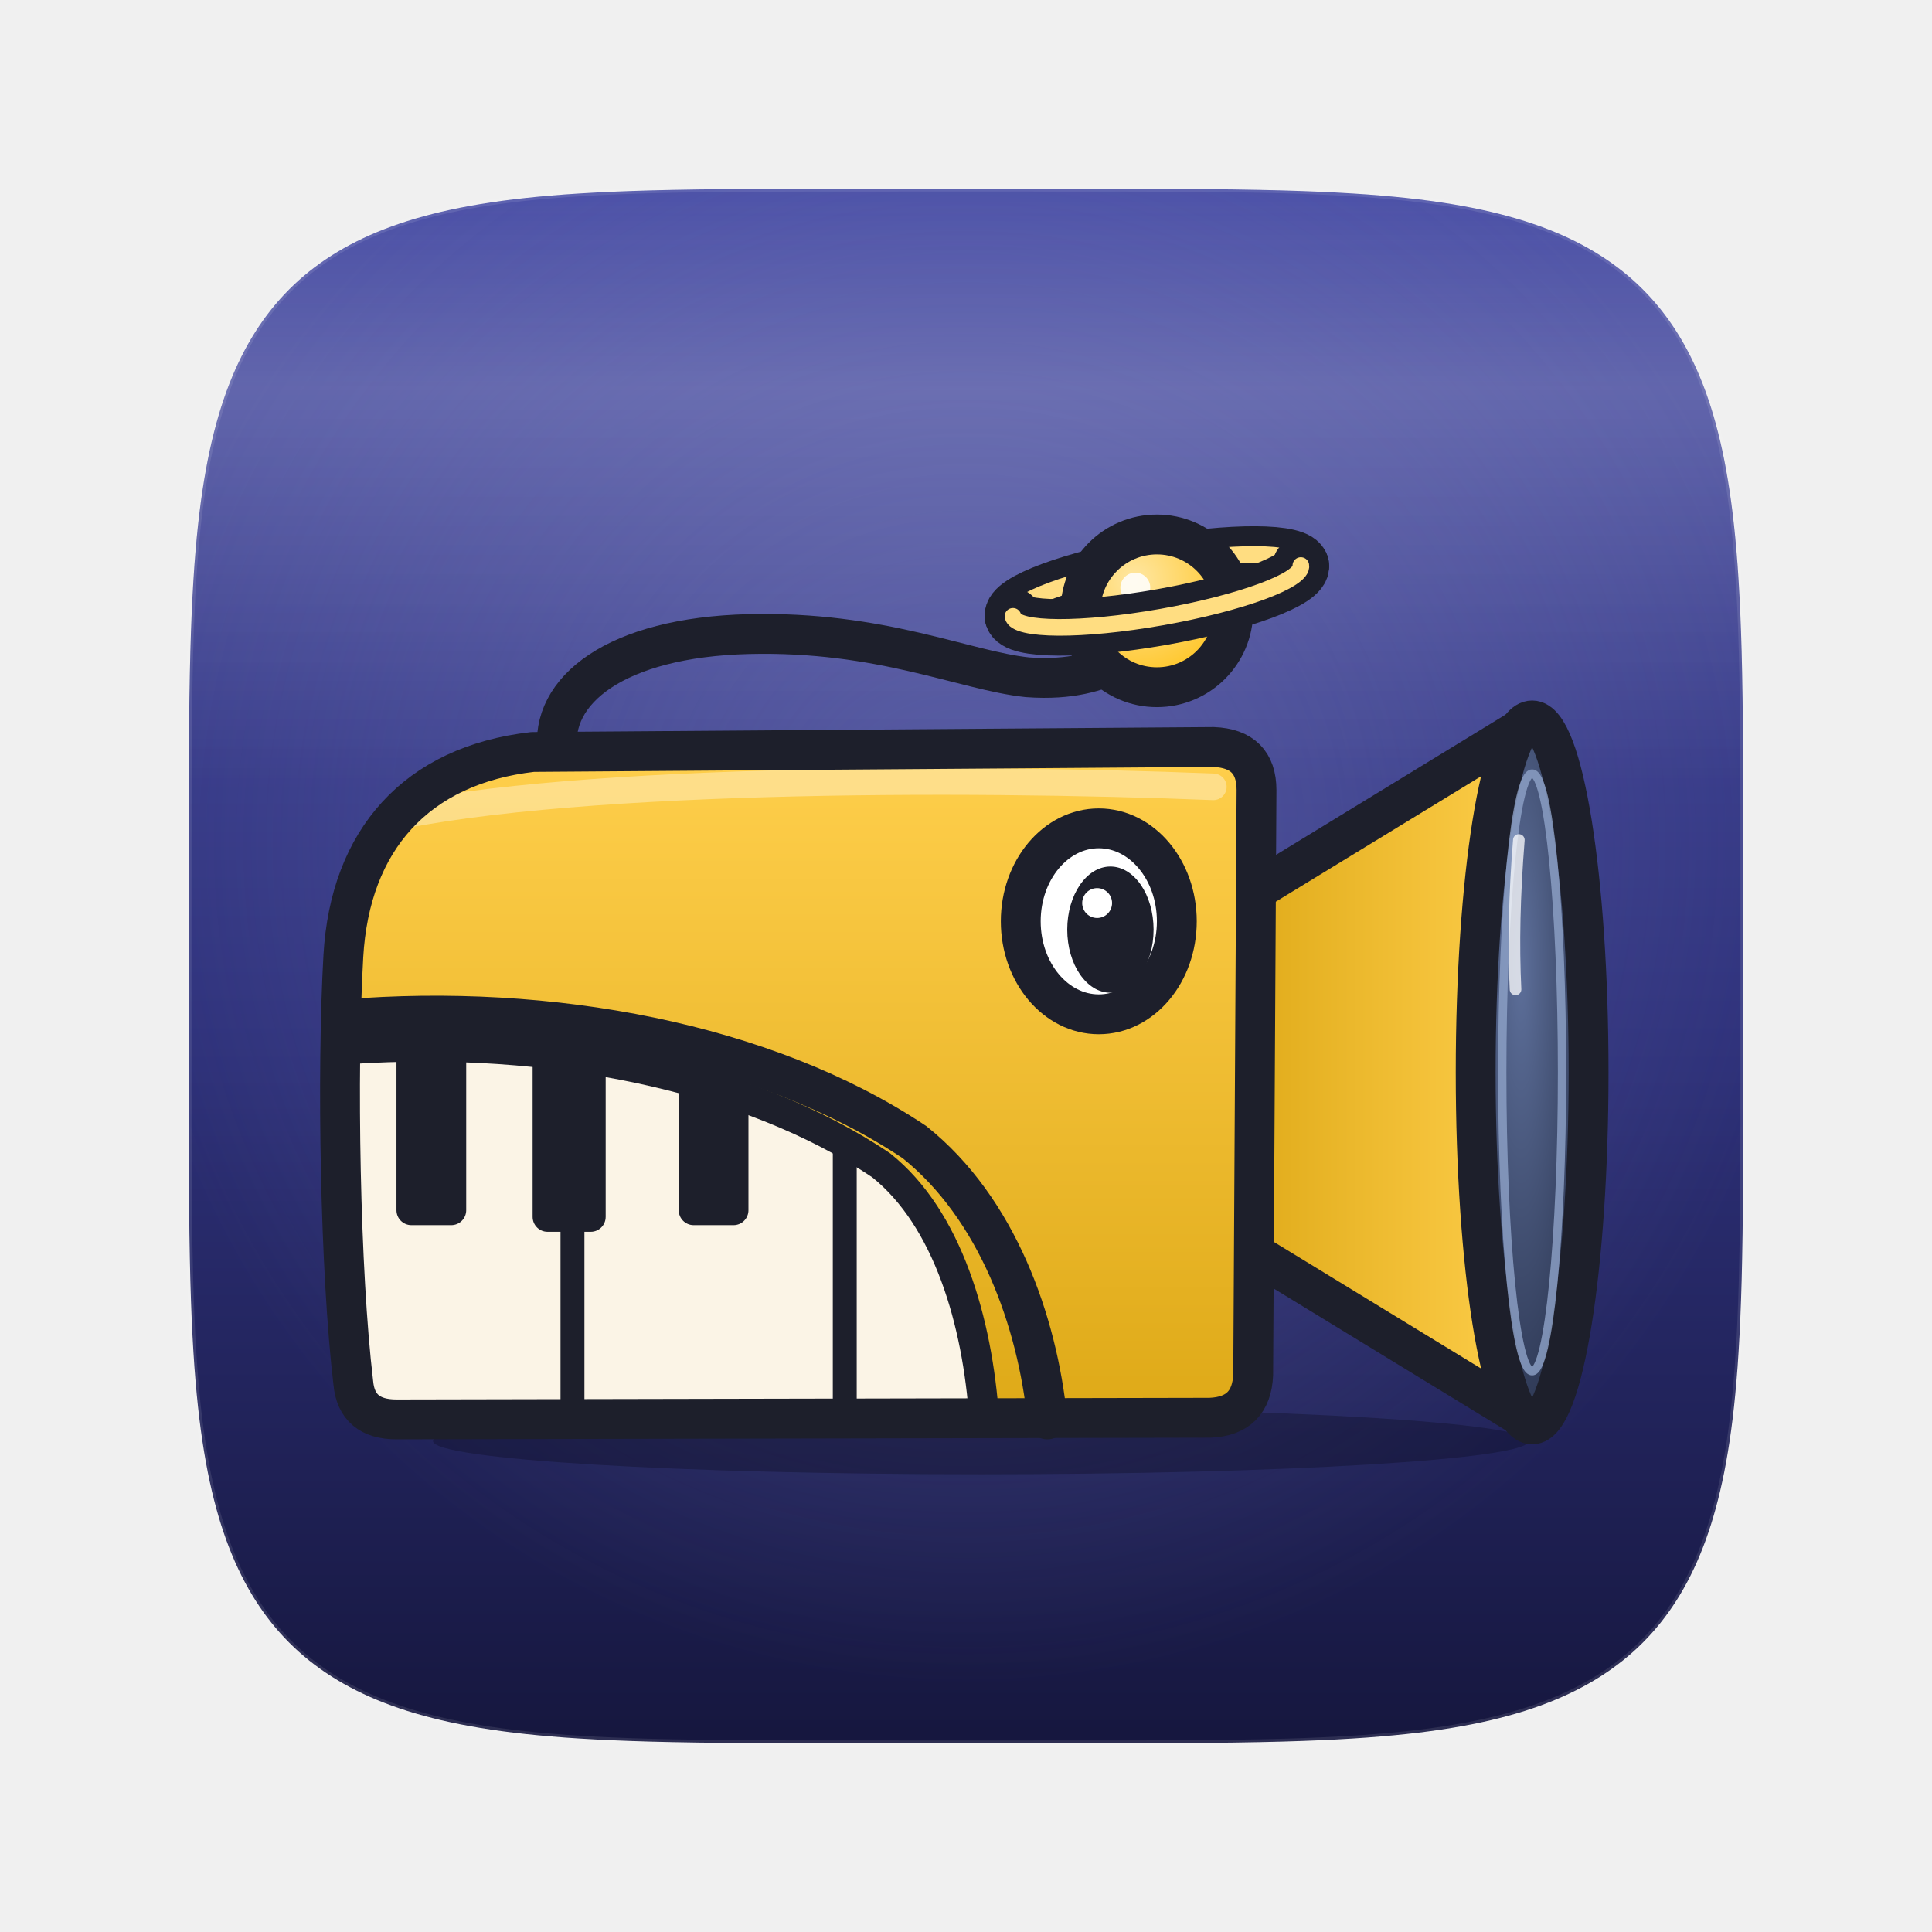
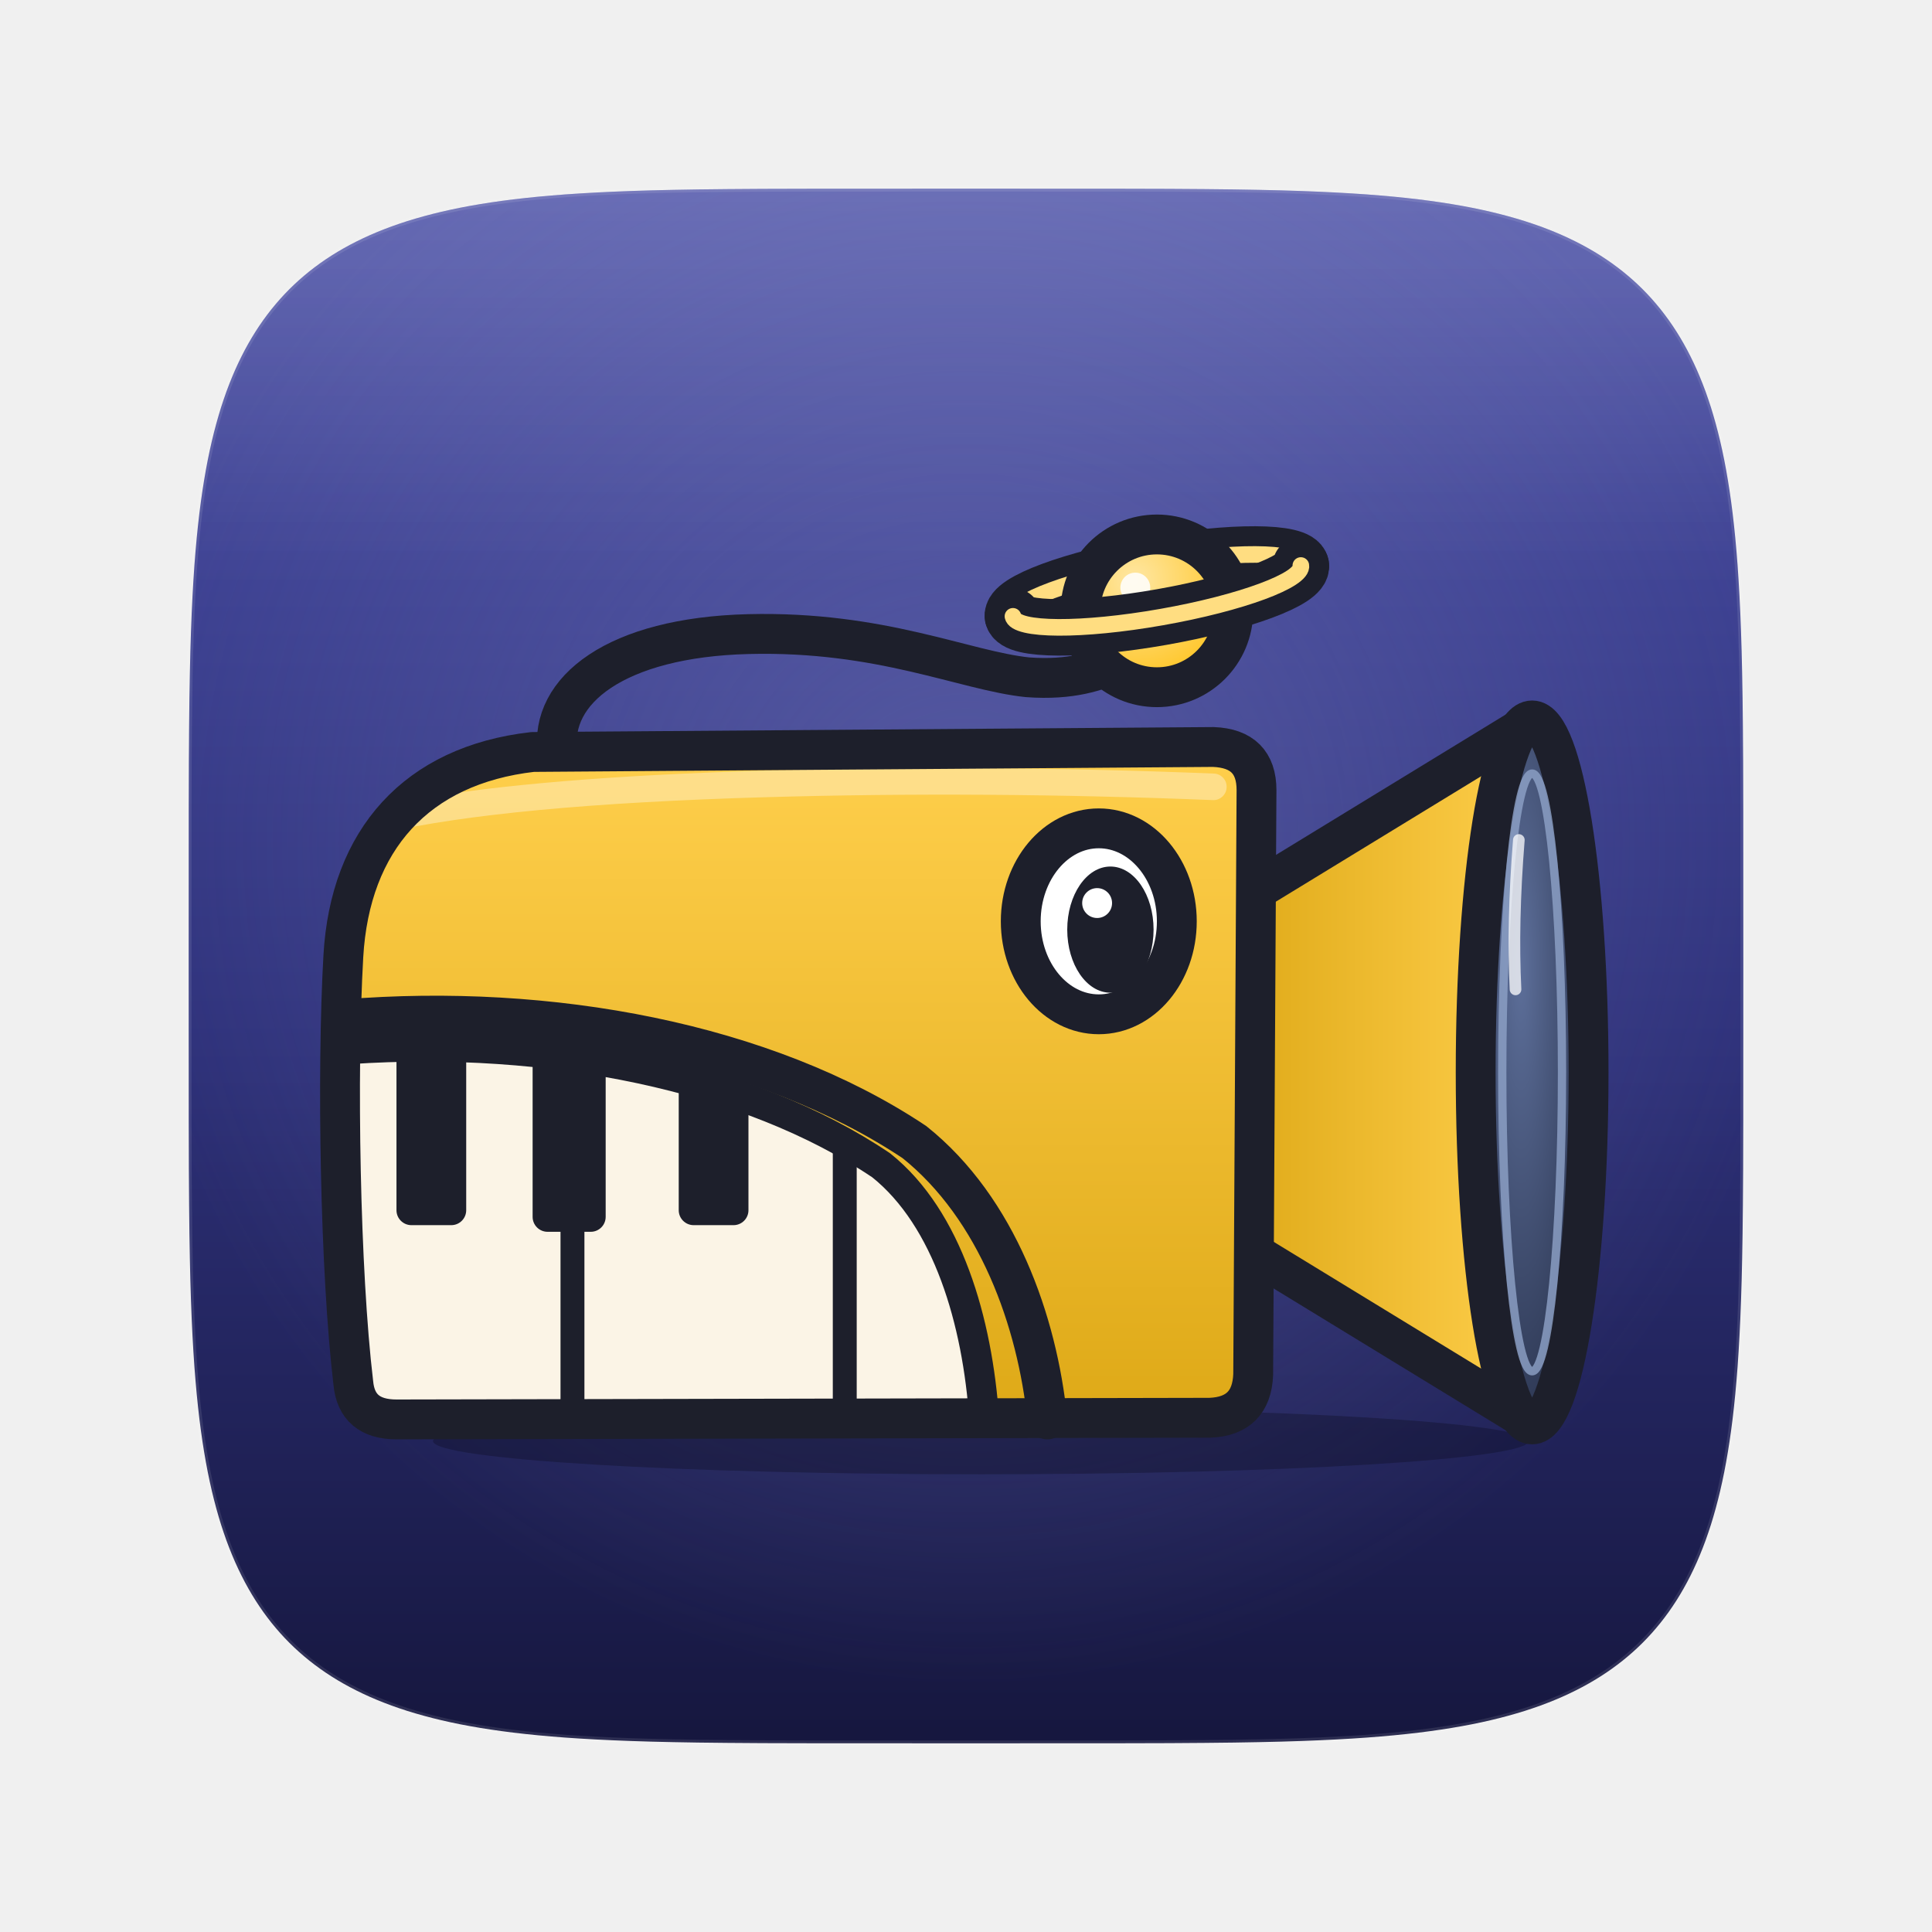
<svg xmlns="http://www.w3.org/2000/svg" width="1024" height="1024" viewBox="0 0 1024 1024">
  <defs>
    <linearGradient id="plate" x1="0" y1="0" x2="0" y2="1">
      <stop offset="0" stop-color="#4a4fa6" />
      <stop offset="0.55" stop-color="#2e317a" />
      <stop offset="1" stop-color="#16173f" />
    </linearGradient>
    <radialGradient id="glow" cx="0.5" cy="0.42" r="0.55">
      <stop offset="0" stop-color="#777bbc" stop-opacity="0.45" />
      <stop offset="1" stop-color="#777bbc" stop-opacity="0" />
    </radialGradient>
    <linearGradient id="bodyg" x1="0" y1="0" x2="0" y2="1">
      <stop offset="0" stop-color="#ffbb33" />
      <stop offset="0.6" stop-color="#f7a600" />
      <stop offset="1" stop-color="#e58a00" />
    </linearGradient>
    <linearGradient id="lensbody" x1="0" y1="0" x2="0" y2="1">
      <stop offset="0" stop-color="#ffb21f" />
      <stop offset="1" stop-color="#dc8300" />
    </linearGradient>
    <linearGradient id="keysg" x1="0" y1="0" x2="0" y2="1">
      <stop offset="0" stop-color="#fffaf0" />
      <stop offset="1" stop-color="#eadfc9" />
    </linearGradient>
    <linearGradient id="blackk" x1="0" y1="0" x2="0" y2="1">
      <stop offset="0" stop-color="#2a2f3d" />
      <stop offset="1" stop-color="#141824" />
    </linearGradient>
    <radialGradient id="glass" cx="0.35" cy="0.3" r="0.9">
      <stop offset="0" stop-color="#5d7898" />
      <stop offset="0.5" stop-color="#2c3e58" />
      <stop offset="1" stop-color="#151d2d" />
    </radialGradient>
    <radialGradient id="eyew" cx="0.4" cy="0.35" r="0.7">
      <stop offset="0" stop-color="#ffffff" />
      <stop offset="1" stop-color="#ece6da" />
    </radialGradient>
    <radialGradient id="ball" cx="0.35" cy="0.3" r="0.8">
      <stop offset="0" stop-color="#ffd27a" />
      <stop offset="1" stop-color="#f08f00" />
    </radialGradient>
    <linearGradient id="sheen" x1="0" y1="0" x2="0" y2="1">
-       <stop offset="0" stop-color="#ffffff" stop-opacity="0" />
-       <stop offset="0.25" stop-color="#ffffff" stop-opacity="0.16" />
-       <stop offset="0.75" stop-color="#ffffff" stop-opacity="0" />
+       <stop offset="0" stop-color="#ffffff" stop-opacity="0.16" />
+       <stop offset="0.5" stop-color="#ffffff" stop-opacity="0" />
    </linearGradient>
    <filter id="drop" x="-20%" y="-20%" width="140%" height="150%">
      <feGaussianBlur in="SourceAlpha" stdDeviation="14" />
      <feOffset dy="12" result="b" />
      <feComponentTransfer>
        <feFuncA type="linear" slope="0.35" />
      </feComponentTransfer>
      <feMerge>
        <feMergeNode />
        <feMergeNode in="SourceGraphic" />
      </feMerge>
    </filter>
-     <clipPath id="plateclip">
-       <path d="M924.00,512.00 L923.97,593.59 L923.90,619.65 L923.77,638.60 L923.60,654.01 L923.37,667.24 L923.10,678.95 L922.77,689.52 L922.39,699.21 L921.96,708.17 L921.48,716.53 L920.96,724.39 L920.37,731.81 L919.74,738.85 L919.06,745.54 L918.33,751.94 L917.54,758.06 L916.70,763.93 L915.81,769.57 L914.87,775.00 L913.88,780.24 L912.83,785.29 L911.73,790.18 L910.57,794.91 L909.36,799.49 L908.10,803.93 L906.79,808.23 L905.41,812.41 L903.99,816.47 L902.50,820.41 L900.96,824.24 L899.37,827.96 L897.71,831.58 L896.00,835.10 L894.23,838.53 L892.40,841.86 L890.51,845.11 L888.56,848.27 L886.55,851.34 L884.48,854.33 L882.34,857.24 L880.14,860.08 L877.87,862.83 L875.54,865.52 L873.14,868.13 L870.67,870.67 L868.13,873.14 L865.52,875.54 L862.83,877.87 L860.08,880.14 L857.24,882.34 L854.33,884.48 L851.34,886.55 L848.27,888.56 L845.11,890.51 L841.86,892.40 L838.53,894.23 L835.10,896.00 L831.58,897.71 L827.96,899.37 L824.24,900.96 L820.41,902.50 L816.47,903.99 L812.41,905.41 L808.23,906.79 L803.93,908.10 L799.49,909.36 L794.91,910.57 L790.18,911.73 L785.29,912.83 L780.24,913.88 L775.00,914.87 L769.57,915.81 L763.93,916.70 L758.06,917.54 L751.94,918.33 L745.54,919.06 L738.85,919.74 L731.81,920.37 L724.39,920.96 L716.53,921.48 L708.17,921.96 L699.21,922.39 L689.52,922.77 L678.95,923.10 L667.24,923.37 L654.01,923.60 L638.60,923.77 L619.65,923.90 L593.59,923.97 L512.00,924.00 L430.41,923.97 L404.35,923.90 L385.40,923.77 L369.99,923.60 L356.76,923.37 L345.05,923.10 L334.48,922.77 L324.79,922.39 L315.83,921.96 L307.47,921.48 L299.61,920.96 L292.19,920.37 L285.15,919.74 L278.46,919.06 L272.06,918.33 L265.94,917.54 L260.07,916.70 L254.43,915.81 L249.00,914.87 L243.76,913.88 L238.71,912.83 L233.82,911.73 L229.09,910.57 L224.51,909.36 L220.07,908.10 L215.77,906.79 L211.59,905.41 L207.53,903.99 L203.59,902.50 L199.76,900.96 L196.04,899.37 L192.42,897.71 L188.90,896.00 L185.47,894.23 L182.14,892.40 L178.89,890.51 L175.73,888.56 L172.66,886.55 L169.67,884.48 L166.76,882.34 L163.92,880.14 L161.17,877.87 L158.48,875.54 L155.87,873.14 L153.33,870.67 L150.86,868.13 L148.46,865.52 L146.13,862.83 L143.86,860.08 L141.66,857.24 L139.52,854.33 L137.45,851.34 L135.44,848.27 L133.49,845.11 L131.60,841.86 L129.77,838.53 L128.00,835.10 L126.29,831.58 L124.63,827.96 L123.04,824.24 L121.50,820.41 L120.01,816.47 L118.59,812.41 L117.21,808.23 L115.90,803.93 L114.64,799.49 L113.43,794.91 L112.27,790.18 L111.17,785.29 L110.12,780.24 L109.13,775.00 L108.19,769.57 L107.30,763.93 L106.46,758.06 L105.67,751.94 L104.94,745.54 L104.26,738.85 L103.63,731.81 L103.04,724.39 L102.52,716.53 L102.04,708.17 L101.61,699.21 L101.23,689.52 L100.90,678.95 L100.63,667.24 L100.40,654.01 L100.23,638.60 L100.10,619.65 L100.03,593.59 L100.00,512.00 L100.03,430.41 L100.10,404.35 L100.23,385.40 L100.40,369.99 L100.63,356.76 L100.90,345.05 L101.23,334.48 L101.61,324.79 L102.04,315.83 L102.52,307.47 L103.04,299.61 L103.63,292.19 L104.26,285.15 L104.94,278.46 L105.67,272.06 L106.46,265.94 L107.30,260.07 L108.19,254.43 L109.13,249.00 L110.12,243.76 L111.17,238.71 L112.27,233.82 L113.43,229.09 L114.64,224.51 L115.90,220.07 L117.21,215.77 L118.59,211.59 L120.01,207.53 L121.50,203.59 L123.04,199.76 L124.63,196.04 L126.29,192.42 L128.00,188.90 L129.77,185.47 L131.60,182.14 L133.49,178.89 L135.44,175.73 L137.45,172.66 L139.52,169.67 L141.66,166.76 L143.86,163.92 L146.13,161.17 L148.46,158.48 L150.86,155.87 L153.33,153.33 L155.87,150.86 L158.48,148.46 L161.17,146.13 L163.92,143.86 L166.76,141.66 L169.67,139.52 L172.66,137.45 L175.73,135.44 L178.89,133.49 L182.14,131.60 L185.47,129.77 L188.90,128.00 L192.42,126.29 L196.04,124.63 L199.76,123.04 L203.59,121.50 L207.53,120.01 L211.59,118.59 L215.77,117.21 L220.07,115.90 L224.51,114.64 L229.09,113.43 L233.82,112.27 L238.71,111.17 L243.76,110.12 L249.00,109.13 L254.43,108.19 L260.07,107.30 L265.94,106.46 L272.06,105.67 L278.46,104.94 L285.15,104.26 L292.19,103.63 L299.61,103.04 L307.47,102.52 L315.83,102.04 L324.79,101.61 L334.48,101.23 L345.05,100.90 L356.76,100.63 L369.99,100.40 L385.40,100.23 L404.35,100.10 L430.41,100.03 L512.00,100.00 L593.59,100.03 L619.65,100.10 L638.60,100.23 L654.01,100.40 L667.24,100.63 L678.95,100.90 L689.52,101.23 L699.21,101.61 L708.17,102.04 L716.53,102.52 L724.39,103.04 L731.81,103.63 L738.85,104.26 L745.54,104.94 L751.94,105.67 L758.06,106.46 L763.93,107.30 L769.57,108.19 L775.00,109.13 L780.24,110.12 L785.29,111.17 L790.18,112.27 L794.91,113.43 L799.49,114.64 L803.93,115.90 L808.23,117.21 L812.41,118.59 L816.47,120.01 L820.41,121.50 L824.24,123.04 L827.96,124.63 L831.58,126.29 L835.10,128.00 L838.53,129.77 L841.86,131.60 L845.11,133.49 L848.27,135.44 L851.34,137.45 L854.33,139.52 L857.24,141.66 L860.08,143.86 L862.83,146.13 L865.52,148.46 L868.13,150.86 L870.67,153.33 L873.14,155.87 L875.54,158.48 L877.87,161.17 L880.14,163.92 L882.34,166.76 L884.48,169.67 L886.55,172.66 L888.56,175.73 L890.51,178.89 L892.40,182.14 L894.23,185.47 L896.00,188.90 L897.71,192.42 L899.37,196.04 L900.96,199.76 L902.50,203.59 L903.99,207.53 L905.41,211.59 L906.79,215.77 L908.10,220.07 L909.36,224.51 L910.57,229.09 L911.73,233.82 L912.83,238.71 L913.88,243.76 L914.87,249.00 L915.81,254.43 L916.70,260.07 L917.54,265.94 L918.33,272.06 L919.06,278.46 L919.74,285.15 L920.37,292.19 L920.96,299.61 L921.48,307.47 L921.96,315.83 L922.39,324.79 L922.77,334.48 L923.10,345.05 L923.37,356.76 L923.60,369.99 L923.77,385.40 L923.90,404.35 L923.97,430.41 Z" />
-     </clipPath>
+     <linearGradient id="sheenP" gradientUnits="userSpaceOnUse" x1="0" y1="100" x2="0" y2="520">
+       <stop offset="0" stop-color="#ffffff" stop-opacity="0.16" />
+       <stop offset="0.5" stop-color="#ffffff" stop-opacity="0" />
+     </linearGradient>
  </defs>
  <path d="M924.00,512.00 L923.97,593.59 L923.90,619.65 L923.77,638.60 L923.60,654.01 L923.37,667.24 L923.10,678.95 L922.77,689.52 L922.39,699.21 L921.96,708.17 L921.48,716.53 L920.96,724.39 L920.37,731.81 L919.74,738.85 L919.06,745.54 L918.33,751.94 L917.54,758.06 L916.70,763.93 L915.81,769.57 L914.87,775.00 L913.88,780.24 L912.83,785.29 L911.73,790.18 L910.57,794.91 L909.36,799.49 L908.10,803.93 L906.79,808.23 L905.41,812.41 L903.99,816.47 L902.50,820.41 L900.96,824.24 L899.37,827.96 L897.71,831.58 L896.00,835.10 L894.23,838.53 L892.40,841.86 L890.51,845.11 L888.56,848.27 L886.55,851.34 L884.48,854.33 L882.34,857.24 L880.14,860.08 L877.87,862.83 L875.54,865.52 L873.14,868.13 L870.67,870.67 L868.13,873.14 L865.52,875.54 L862.83,877.87 L860.08,880.14 L857.24,882.34 L854.33,884.48 L851.34,886.55 L848.27,888.56 L845.11,890.51 L841.86,892.40 L838.53,894.23 L835.10,896.00 L831.58,897.71 L827.96,899.37 L824.24,900.96 L820.41,902.50 L816.47,903.99 L812.41,905.41 L808.23,906.79 L803.93,908.10 L799.49,909.36 L794.91,910.57 L790.18,911.73 L785.29,912.83 L780.24,913.88 L775.00,914.87 L769.57,915.81 L763.93,916.70 L758.06,917.54 L751.94,918.33 L745.54,919.06 L738.85,919.74 L731.81,920.37 L724.39,920.96 L716.53,921.48 L708.17,921.96 L699.21,922.39 L689.52,922.77 L678.95,923.10 L667.24,923.37 L654.01,923.60 L638.60,923.77 L619.65,923.90 L593.59,923.97 L512.00,924.00 L430.41,923.97 L404.35,923.90 L385.40,923.77 L369.99,923.60 L356.76,923.37 L345.05,923.10 L334.48,922.77 L324.79,922.39 L315.83,921.96 L307.47,921.48 L299.61,920.96 L292.19,920.37 L285.15,919.74 L278.46,919.06 L272.06,918.33 L265.94,917.54 L260.07,916.70 L254.43,915.81 L249.00,914.87 L243.76,913.88 L238.71,912.83 L233.82,911.73 L229.09,910.57 L224.51,909.36 L220.07,908.10 L215.77,906.79 L211.59,905.41 L207.53,903.99 L203.59,902.50 L199.76,900.96 L196.04,899.37 L192.42,897.71 L188.90,896.00 L185.47,894.23 L182.14,892.40 L178.89,890.51 L175.73,888.56 L172.66,886.55 L169.67,884.48 L166.76,882.34 L163.92,880.14 L161.17,877.87 L158.48,875.54 L155.87,873.14 L153.33,870.67 L150.86,868.13 L148.46,865.52 L146.13,862.83 L143.86,860.08 L141.66,857.24 L139.52,854.33 L137.45,851.34 L135.44,848.27 L133.49,845.11 L131.60,841.86 L129.77,838.53 L128.00,835.10 L126.29,831.58 L124.63,827.96 L123.04,824.24 L121.50,820.41 L120.01,816.47 L118.59,812.41 L117.21,808.23 L115.90,803.93 L114.64,799.49 L113.43,794.91 L112.27,790.18 L111.17,785.29 L110.12,780.24 L109.13,775.00 L108.19,769.57 L107.30,763.93 L106.46,758.06 L105.67,751.94 L104.94,745.54 L104.26,738.85 L103.63,731.81 L103.04,724.39 L102.52,716.53 L102.04,708.17 L101.61,699.21 L101.23,689.52 L100.90,678.95 L100.63,667.24 L100.40,654.01 L100.23,638.60 L100.10,619.65 L100.03,593.59 L100.00,512.00 L100.03,430.41 L100.10,404.35 L100.23,385.40 L100.40,369.99 L100.63,356.76 L100.90,345.05 L101.23,334.48 L101.61,324.79 L102.04,315.83 L102.52,307.47 L103.04,299.61 L103.63,292.19 L104.26,285.15 L104.94,278.46 L105.67,272.06 L106.46,265.94 L107.30,260.07 L108.19,254.43 L109.13,249.00 L110.12,243.76 L111.17,238.71 L112.27,233.82 L113.43,229.09 L114.64,224.51 L115.90,220.07 L117.21,215.77 L118.59,211.59 L120.01,207.53 L121.50,203.59 L123.04,199.76 L124.63,196.04 L126.29,192.42 L128.00,188.90 L129.77,185.47 L131.60,182.14 L133.49,178.89 L135.44,175.73 L137.45,172.66 L139.52,169.67 L141.66,166.76 L143.86,163.92 L146.13,161.17 L148.46,158.48 L150.86,155.87 L153.33,153.33 L155.87,150.86 L158.48,148.46 L161.17,146.13 L163.92,143.86 L166.76,141.66 L169.67,139.52 L172.66,137.45 L175.73,135.44 L178.89,133.49 L182.14,131.60 L185.47,129.77 L188.90,128.00 L192.42,126.29 L196.04,124.63 L199.76,123.04 L203.59,121.50 L207.53,120.01 L211.59,118.59 L215.77,117.21 L220.07,115.90 L224.51,114.64 L229.09,113.43 L233.82,112.27 L238.71,111.17 L243.76,110.12 L249.00,109.13 L254.43,108.19 L260.07,107.30 L265.94,106.46 L272.06,105.67 L278.46,104.94 L285.15,104.26 L292.19,103.63 L299.61,103.04 L307.47,102.52 L315.83,102.04 L324.79,101.61 L334.48,101.23 L345.05,100.90 L356.76,100.63 L369.99,100.40 L385.40,100.23 L404.35,100.10 L430.41,100.03 L512.00,100.00 L593.59,100.03 L619.65,100.10 L638.60,100.23 L654.01,100.40 L667.24,100.63 L678.95,100.90 L689.52,101.23 L699.21,101.61 L708.17,102.04 L716.53,102.52 L724.39,103.04 L731.81,103.63 L738.85,104.26 L745.54,104.94 L751.94,105.67 L758.06,106.46 L763.93,107.30 L769.57,108.19 L775.00,109.13 L780.24,110.12 L785.29,111.17 L790.18,112.27 L794.91,113.43 L799.49,114.64 L803.93,115.90 L808.23,117.21 L812.41,118.59 L816.47,120.01 L820.41,121.50 L824.24,123.04 L827.96,124.63 L831.58,126.29 L835.10,128.00 L838.53,129.77 L841.86,131.60 L845.11,133.49 L848.27,135.44 L851.34,137.45 L854.33,139.52 L857.24,141.66 L860.08,143.86 L862.83,146.13 L865.52,148.46 L868.13,150.86 L870.67,153.33 L873.14,155.87 L875.54,158.48 L877.87,161.17 L880.14,163.92 L882.34,166.76 L884.48,169.67 L886.55,172.66 L888.56,175.73 L890.51,178.89 L892.40,182.14 L894.23,185.47 L896.00,188.90 L897.71,192.42 L899.37,196.04 L900.96,199.76 L902.50,203.59 L903.99,207.53 L905.41,211.59 L906.79,215.77 L908.10,220.07 L909.36,224.51 L910.57,229.09 L911.73,233.82 L912.83,238.71 L913.88,243.76 L914.87,249.00 L915.81,254.43 L916.70,260.07 L917.54,265.94 L918.33,272.06 L919.06,278.46 L919.74,285.15 L920.37,292.19 L920.96,299.61 L921.48,307.47 L921.96,315.83 L922.39,324.79 L922.77,334.48 L923.10,345.05 L923.37,356.76 L923.60,369.99 L923.77,385.40 L923.90,404.35 L923.97,430.41 Z" fill="url(#plate)" />
-   <g clip-path="url(#plateclip)">
-     <rect x="100" y="100" width="824" height="824" fill="url(#glow)" />
-     <rect x="100" y="100" width="824" height="420" fill="url(#sheen)" />
-     <ellipse cx="519.9" cy="763.8" rx="290.4" ry="17.6" fill="#0b0c20" opacity="0.35" />
-     <g transform="translate(115.1,-126.8) scale(0.88)">
-       <defs>
-         <clipPath id="bodyclip">
-           <path d="M 82 977 C 74 910 72 790 76 720 C 80 650 120 605 190 597 L 600 594 Q 626 595 626 620 L 624 972 Q 623 997 598 998 L 108 999 Q 84 999 82 977 Z" />
-         </clipPath>
-         <clipPath id="jawclip">
-           <path d="M 80 776 C 200 768 320 792 400 846 C 440 878 458 940 462 999 L 100 999 Q 82 999 82 977 L 80 776 Z" />
-         </clipPath>
-         <linearGradient id="bg1" x1="0" y1="0" x2="0" y2="1">
-           <stop offset="0" stop-color="#ffcf4c" />
-           <stop offset="1" stop-color="#dea917" />
-         </linearGradient>
-         <linearGradient id="lg1" x1="0" y1="0" x2="1" y2="0">
-           <stop offset="0" stop-color="#dea917" />
-           <stop offset="1" stop-color="#ffcf4c" />
-         </linearGradient>
-         <radialGradient id="gl" cx="0.4" cy="0.35" r="0.7">
-           <stop offset="0" stop-color="#5d6f9a" />
-           <stop offset="1" stop-color="#2b3550" />
-         </radialGradient>
-         <radialGradient id="bl" cx="0.35" cy="0.3" r="0.75">
-           <stop offset="0" stop-color="#ffe7a3" />
-           <stop offset="1" stop-color="#ffc21a" />
-         </radialGradient>
-       </defs>
-       <path d="M 610 690 L 790 580 Q 800 790 790 1000 L 610 890 Z" fill="url(#lg1)" stroke="#1d1f2b" stroke-width="24" stroke-linejoin="round" />
-       <ellipse cx="792" cy="790" rx="34" ry="212" fill="url(#gl)" stroke="#1d1f2b" stroke-width="24" />
-       <ellipse cx="792" cy="790" rx="18" ry="180" fill="none" stroke="#8fa3c8" stroke-width="5" opacity="0.8" />
-       <path d="M 784 650 Q 780 700 782 740" stroke="#ffffff" stroke-width="7" stroke-linecap="round" fill="none" opacity="0.75" />
-       <path d="M 205 597 C 200 560 240 528 320 526 C 400 524 450 548 488 552 C 515 554 530 548 540 544" fill="none" stroke="#1d1f2b" stroke-width="24" stroke-linecap="round" />
-       <path d="M 82 977 C 74 910 72 790 76 720 C 80 650 120 605 190 597 L 600 594 Q 626 595 626 620 L 624 972 Q 623 997 598 998 L 108 999 Q 84 999 82 977 Z" fill="url(#bg1)" />
-       <g clip-path="url(#bodyclip)">
-         <path d="M 80 776 C 200 768 320 792 400 846 C 440 878 458 940 462 999 L 100 999 Q 82 999 82 977 L 80 776 Z" fill="#FBF4E6" />
-         <path d="M 90 640 C 200 612 450 612 600 618" stroke="#ffffff" stroke-opacity="0.35" stroke-width="16" fill="none" stroke-linecap="round" />
-         <g clip-path="url(#jawclip)">
-           <path d="M 214 770 L 214 1005" stroke="#1d1f2b" stroke-width="14.4" />
-           <path d="M 378 770 L 378 1005" stroke="#1d1f2b" stroke-width="14.4" />
-           <rect x="108" y="700" width="42" height="182" rx="9" fill="#1d1f2b" />
-           <rect x="190" y="700" width="44" height="186" rx="9" fill="#1d1f2b" />
-           <rect x="278" y="700" width="42" height="182" rx="9" fill="#1d1f2b" />
-         </g>
-       </g>
-       <path d="M 77 758 C 200 748 330 772 420 832 C 470 872 494 940 500 999" fill="none" stroke="#1d1f2b" stroke-width="24" stroke-linecap="round" />
-       <path d="M 80 776 C 200 768 320 792 400 846 C 440 878 458 940 462 999" fill="none" stroke="#1d1f2b" stroke-width="18.0" stroke-linecap="round" />
-       <path d="M 82 977 C 74 910 72 790 76 720 C 80 650 120 605 190 597 L 600 594 Q 626 595 626 620 L 624 972 Q 623 997 598 998 L 108 999 Q 84 999 82 977 Z" fill="none" stroke="#1d1f2b" stroke-width="24" stroke-linejoin="round" />
-       <ellipse cx="531" cy="699" rx="47" ry="56" fill="#ffffff" stroke="#1d1f2b" stroke-width="24" />
-       <ellipse cx="538" cy="704" rx="26" ry="38" fill="#1d1f2b" />
-       <circle cx="530" cy="688" r="9" fill="#fff" />
-       <path d="M 479.3 515.3 A 88 16 -10 0 1 652.7 484.7" fill="none" stroke="#1d1f2b" stroke-width="34" stroke-linecap="round" />
-       <path d="M 479.3 515.3 A 88 16 -10 0 1 652.7 484.7" fill="none" stroke="#ffdd81" stroke-width="10" stroke-linecap="round" />
-       <circle cx="566" cy="512" r="46" fill="url(#bl)" stroke="#1d1f2b" stroke-width="24" />
-       <circle cx="553" cy="498" r="9" fill="#fff" opacity="0.85" />
-       <path d="M 479.3 515.3 A 88 16 -10 0 0 652.7 484.7" fill="none" stroke="#1d1f2b" stroke-width="34" stroke-linecap="round" />
-       <path d="M 479.3 515.3 A 88 16 -10 0 0 652.7 484.7" fill="none" stroke="#ffdd81" stroke-width="10" stroke-linecap="round" />
-     </g>
+   <path d="M924.00,512.00 L923.97,593.59 L923.90,619.65 L923.77,638.60 L923.60,654.01 L923.37,667.24 L923.10,678.95 L922.77,689.52 L922.39,699.21 L921.96,708.17 L921.48,716.53 L920.96,724.39 L920.37,731.81 L919.74,738.85 L919.06,745.54 L918.33,751.94 L917.54,758.06 L916.70,763.93 L915.81,769.57 L914.87,775.00 L913.88,780.24 L912.83,785.29 L911.73,790.18 L910.57,794.91 L909.36,799.49 L908.10,803.93 L906.79,808.23 L905.41,812.41 L903.99,816.47 L902.50,820.41 L900.96,824.24 L899.37,827.96 L897.71,831.58 L896.00,835.10 L894.23,838.53 L892.40,841.86 L890.51,845.11 L888.56,848.27 L886.55,851.34 L884.48,854.33 L882.34,857.24 L880.14,860.08 L877.87,862.83 L875.54,865.52 L873.14,868.13 L870.67,870.67 L868.13,873.14 L865.52,875.54 L862.83,877.87 L860.08,880.14 L857.24,882.34 L854.33,884.48 L851.34,886.55 L848.27,888.56 L845.11,890.51 L841.86,892.40 L838.53,894.23 L835.10,896.00 L831.58,897.71 L827.96,899.37 L824.24,900.96 L820.41,902.50 L816.47,903.99 L812.41,905.41 L808.23,906.79 L803.93,908.10 L799.49,909.36 L794.91,910.57 L790.18,911.73 L785.29,912.83 L780.24,913.88 L775.00,914.87 L769.57,915.81 L763.93,916.70 L758.06,917.54 L751.94,918.33 L745.54,919.06 L738.85,919.74 L731.81,920.37 L724.39,920.96 L716.53,921.48 L708.17,921.96 L699.21,922.39 L689.52,922.77 L678.95,923.10 L667.24,923.37 L654.01,923.60 L638.60,923.77 L619.65,923.90 L593.59,923.97 L512.00,924.00 L430.41,923.97 L404.35,923.90 L385.40,923.77 L369.99,923.60 L356.76,923.37 L345.05,923.10 L334.48,922.77 L324.79,922.39 L315.83,921.96 L307.47,921.48 L299.61,920.96 L292.19,920.37 L285.15,919.74 L278.46,919.06 L272.06,918.33 L265.94,917.54 L260.07,916.70 L254.43,915.81 L249.00,914.87 L243.76,913.88 L238.71,912.83 L233.82,911.73 L229.09,910.57 L224.51,909.36 L220.07,908.10 L215.77,906.79 L211.59,905.41 L207.53,903.99 L203.59,902.50 L199.76,900.96 L196.04,899.37 L192.42,897.71 L188.90,896.00 L185.47,894.23 L182.14,892.40 L178.89,890.51 L175.73,888.56 L172.66,886.55 L169.67,884.48 L166.76,882.34 L163.92,880.14 L161.17,877.87 L158.48,875.54 L155.87,873.14 L153.33,870.67 L150.86,868.13 L148.46,865.52 L146.13,862.83 L143.86,860.08 L141.66,857.24 L139.52,854.33 L137.45,851.34 L135.44,848.27 L133.49,845.11 L131.60,841.86 L129.77,838.53 L128.00,835.10 L126.29,831.58 L124.63,827.96 L123.04,824.24 L121.50,820.41 L120.01,816.47 L118.59,812.41 L117.21,808.23 L115.90,803.93 L114.64,799.49 L113.43,794.91 L112.27,790.18 L111.17,785.29 L110.12,780.24 L109.13,775.00 L108.19,769.57 L107.30,763.93 L106.46,758.06 L105.67,751.94 L104.94,745.54 L104.26,738.85 L103.63,731.81 L103.04,724.39 L102.52,716.53 L102.04,708.17 L101.61,699.21 L101.23,689.52 L100.90,678.95 L100.63,667.24 L100.40,654.01 L100.23,638.60 L100.10,619.65 L100.03,593.59 L100.00,512.00 L100.03,430.41 L100.10,404.35 L100.23,385.40 L100.40,369.99 L100.63,356.76 L100.90,345.05 L101.23,334.48 L101.61,324.79 L102.04,315.83 L102.52,307.47 L103.04,299.61 L103.63,292.19 L104.26,285.15 L104.94,278.46 L105.67,272.06 L106.46,265.94 L107.30,260.07 L108.19,254.43 L109.13,249.00 L110.12,243.76 L111.17,238.71 L112.27,233.82 L113.43,229.09 L114.64,224.51 L115.90,220.07 L117.21,215.77 L118.59,211.59 L120.01,207.53 L121.50,203.59 L123.04,199.76 L124.63,196.04 L126.29,192.42 L128.00,188.90 L129.77,185.47 L131.60,182.14 L133.49,178.89 L135.44,175.73 L137.45,172.66 L139.52,169.67 L141.66,166.76 L143.86,163.92 L146.13,161.17 L148.46,158.48 L150.86,155.87 L153.33,153.33 L155.87,150.86 L158.48,148.46 L161.17,146.13 L163.92,143.86 L166.76,141.66 L169.67,139.52 L172.66,137.45 L175.73,135.44 L178.89,133.49 L182.14,131.60 L185.47,129.77 L188.90,128.00 L192.42,126.29 L196.04,124.63 L199.76,123.04 L203.59,121.50 L207.53,120.01 L211.59,118.59 L215.77,117.21 L220.07,115.90 L224.51,114.64 L229.09,113.43 L233.82,112.27 L238.71,111.17 L243.76,110.12 L249.00,109.13 L254.43,108.19 L260.07,107.30 L265.94,106.46 L272.06,105.67 L278.46,104.94 L285.15,104.26 L292.19,103.63 L299.61,103.04 L307.47,102.52 L315.83,102.04 L324.79,101.61 L334.48,101.23 L345.05,100.90 L356.76,100.63 L369.99,100.40 L385.40,100.23 L404.35,100.10 L430.41,100.03 L512.00,100.00 L593.59,100.03 L619.65,100.10 L638.60,100.23 L654.01,100.40 L667.24,100.63 L678.95,100.90 L689.52,101.23 L699.21,101.61 L708.17,102.04 L716.53,102.52 L724.39,103.04 L731.81,103.63 L738.85,104.26 L745.54,104.94 L751.94,105.67 L758.06,106.46 L763.93,107.30 L769.57,108.19 L775.00,109.13 L780.24,110.12 L785.29,111.17 L790.18,112.27 L794.91,113.43 L799.49,114.64 L803.93,115.90 L808.23,117.21 L812.41,118.59 L816.47,120.01 L820.41,121.50 L824.24,123.04 L827.96,124.63 L831.58,126.29 L835.10,128.00 L838.53,129.77 L841.86,131.60 L845.11,133.49 L848.27,135.44 L851.34,137.45 L854.33,139.52 L857.24,141.66 L860.08,143.86 L862.83,146.13 L865.52,148.46 L868.13,150.86 L870.67,153.33 L873.14,155.87 L875.54,158.48 L877.87,161.17 L880.14,163.92 L882.34,166.76 L884.48,169.67 L886.55,172.66 L888.56,175.73 L890.51,178.89 L892.40,182.14 L894.23,185.47 L896.00,188.90 L897.71,192.42 L899.37,196.04 L900.96,199.76 L902.50,203.59 L903.99,207.53 L905.41,211.59 L906.79,215.77 L908.10,220.07 L909.36,224.51 L910.57,229.09 L911.73,233.82 L912.83,238.71 L913.88,243.76 L914.87,249.00 L915.81,254.43 L916.70,260.07 L917.54,265.94 L918.33,272.06 L919.06,278.46 L919.74,285.15 L920.37,292.19 L920.96,299.61 L921.48,307.47 L921.96,315.83 L922.39,324.79 L922.77,334.48 L923.10,345.05 L923.37,356.76 L923.60,369.99 L923.77,385.40 L923.90,404.35 L923.97,430.41 Z" fill="url(#glow)" />
+   <path d="M924.00,512.00 L923.97,593.59 L923.90,619.65 L923.77,638.60 L923.60,654.01 L923.37,667.24 L923.10,678.95 L922.77,689.52 L922.39,699.21 L921.96,708.17 L921.48,716.53 L920.96,724.39 L920.37,731.81 L919.74,738.85 L919.06,745.54 L918.33,751.94 L917.54,758.06 L916.70,763.93 L915.81,769.57 L914.87,775.00 L913.88,780.24 L912.83,785.29 L911.73,790.18 L910.57,794.91 L909.36,799.49 L908.10,803.93 L906.79,808.23 L905.41,812.41 L903.99,816.47 L902.50,820.41 L900.96,824.24 L899.37,827.96 L897.71,831.58 L896.00,835.10 L894.23,838.53 L892.40,841.86 L890.51,845.11 L888.56,848.27 L886.55,851.34 L884.48,854.33 L882.34,857.24 L880.14,860.08 L877.87,862.83 L875.54,865.52 L873.14,868.13 L870.67,870.67 L868.13,873.14 L865.52,875.54 L862.83,877.87 L860.08,880.14 L857.24,882.34 L854.33,884.48 L851.34,886.55 L848.27,888.56 L845.11,890.51 L841.86,892.40 L838.53,894.23 L835.10,896.00 L831.58,897.71 L827.96,899.37 L824.24,900.96 L820.41,902.50 L816.47,903.99 L812.41,905.41 L808.23,906.79 L803.93,908.10 L799.49,909.36 L794.91,910.57 L790.18,911.73 L785.29,912.83 L780.24,913.88 L775.00,914.87 L769.57,915.81 L763.93,916.70 L758.06,917.54 L751.94,918.33 L745.54,919.06 L738.85,919.74 L731.81,920.37 L724.39,920.96 L716.53,921.48 L708.17,921.96 L699.21,922.39 L689.52,922.77 L678.95,923.10 L667.24,923.37 L654.01,923.60 L638.60,923.77 L619.65,923.90 L593.59,923.97 L512.00,924.00 L430.41,923.97 L404.35,923.90 L385.40,923.77 L369.99,923.60 L356.76,923.37 L345.05,923.10 L334.48,922.77 L324.79,922.39 L315.83,921.96 L307.47,921.48 L299.61,920.96 L292.19,920.37 L285.15,919.74 L278.46,919.06 L272.06,918.33 L265.94,917.54 L260.07,916.70 L254.43,915.81 L249.00,914.87 L243.76,913.88 L238.71,912.83 L233.82,911.73 L229.09,910.57 L224.51,909.36 L220.07,908.10 L215.77,906.79 L211.59,905.41 L207.53,903.99 L203.59,902.50 L199.76,900.96 L196.04,899.37 L192.42,897.71 L188.90,896.00 L185.47,894.23 L182.14,892.40 L178.89,890.51 L175.73,888.56 L172.66,886.55 L169.67,884.48 L166.76,882.34 L163.92,880.14 L161.17,877.87 L158.48,875.54 L155.87,873.14 L153.33,870.67 L150.86,868.13 L148.46,865.52 L146.13,862.83 L143.86,860.08 L141.66,857.24 L139.52,854.33 L137.45,851.34 L135.44,848.27 L133.49,845.11 L131.60,841.86 L129.77,838.53 L128.00,835.10 L126.29,831.58 L124.63,827.96 L123.04,824.24 L121.50,820.41 L120.01,816.47 L118.59,812.41 L117.21,808.23 L115.90,803.93 L114.64,799.49 L113.43,794.91 L112.27,790.18 L111.17,785.29 L110.12,780.24 L109.13,775.00 L108.19,769.57 L107.30,763.93 L106.46,758.06 L105.67,751.94 L104.94,745.54 L104.26,738.85 L103.63,731.81 L103.04,724.39 L102.52,716.53 L102.04,708.17 L101.61,699.21 L101.23,689.52 L100.90,678.95 L100.63,667.24 L100.40,654.01 L100.23,638.60 L100.10,619.65 L100.03,593.59 L100.00,512.00 L100.03,430.41 L100.10,404.35 L100.23,385.40 L100.40,369.99 L100.63,356.76 L100.90,345.05 L101.23,334.48 L101.61,324.79 L102.04,315.83 L102.52,307.47 L103.04,299.61 L103.63,292.19 L104.26,285.15 L104.94,278.46 L105.67,272.06 L106.46,265.94 L107.30,260.07 L108.19,254.43 L109.13,249.00 L110.12,243.76 L111.17,238.71 L112.27,233.82 L113.43,229.09 L114.64,224.51 L115.90,220.07 L117.21,215.77 L118.59,211.59 L120.01,207.53 L121.50,203.59 L123.04,199.76 L124.63,196.04 L126.29,192.42 L128.00,188.90 L129.77,185.47 L131.60,182.14 L133.49,178.89 L135.44,175.73 L137.45,172.66 L139.52,169.67 L141.66,166.76 L143.86,163.92 L146.13,161.17 L148.46,158.48 L150.86,155.87 L153.33,153.33 L155.87,150.86 L158.48,148.46 L161.17,146.13 L163.92,143.86 L166.76,141.66 L169.67,139.52 L172.66,137.45 L175.73,135.44 L178.89,133.49 L182.14,131.60 L185.47,129.77 L188.90,128.00 L192.42,126.29 L196.04,124.63 L199.76,123.04 L203.59,121.50 L207.53,120.01 L211.59,118.59 L215.77,117.21 L220.07,115.90 L224.51,114.64 L229.09,113.43 L233.82,112.27 L238.71,111.17 L243.76,110.12 L249.00,109.13 L254.43,108.19 L260.07,107.30 L265.94,106.46 L272.06,105.67 L278.46,104.94 L285.15,104.26 L292.19,103.63 L299.61,103.04 L307.47,102.52 L315.83,102.04 L324.79,101.61 L334.48,101.23 L345.05,100.90 L356.76,100.63 L369.99,100.40 L385.40,100.23 L404.35,100.10 L430.41,100.03 L512.00,100.00 L593.59,100.03 L619.65,100.10 L638.60,100.23 L654.01,100.40 L667.24,100.63 L678.95,100.90 L689.52,101.23 L699.21,101.61 L708.17,102.04 L716.53,102.52 L724.39,103.04 L731.81,103.63 L738.85,104.26 L745.54,104.94 L751.94,105.67 L758.06,106.46 L763.93,107.30 L769.57,108.19 L775.00,109.13 L780.24,110.12 L785.29,111.17 L790.18,112.27 L794.91,113.43 L799.49,114.64 L803.93,115.90 L808.23,117.21 L812.41,118.59 L816.47,120.01 L820.41,121.50 L824.24,123.04 L827.96,124.63 L831.58,126.29 L835.10,128.00 L838.53,129.77 L841.86,131.60 L845.11,133.49 L848.27,135.44 L851.34,137.45 L854.33,139.52 L857.24,141.66 L860.08,143.86 L862.83,146.13 L865.52,148.46 L868.13,150.86 L870.67,153.33 L873.14,155.87 L875.54,158.48 L877.87,161.17 L880.14,163.92 L882.34,166.76 L884.48,169.67 L886.55,172.66 L888.56,175.73 L890.51,178.89 L892.40,182.14 L894.23,185.47 L896.00,188.90 L897.71,192.42 L899.37,196.04 L900.96,199.76 L902.50,203.59 L903.99,207.53 L905.41,211.59 L906.79,215.77 L908.10,220.07 L909.36,224.51 L910.57,229.09 L911.73,233.82 L912.83,238.71 L913.88,243.76 L914.87,249.00 L915.81,254.43 L916.70,260.07 L917.54,265.94 L918.33,272.06 L919.06,278.46 L919.74,285.15 L920.37,292.19 L920.96,299.61 L921.48,307.47 L921.96,315.83 L922.39,324.79 L922.77,334.48 L923.10,345.05 L923.37,356.76 L923.60,369.99 L923.77,385.40 L923.90,404.35 L923.97,430.41 Z" fill="url(#sheenP)" />
+   <ellipse cx="519.9" cy="763.8" rx="290.4" ry="17.6" fill="#0b0c20" opacity="0.35" />
+   <g transform="translate(115.1,-126.8) scale(0.88)">
+     <defs>
+       <linearGradient id="bg1" x1="0" y1="0" x2="0" y2="1">
+         <stop offset="0" stop-color="#ffcf4c" />
+         <stop offset="1" stop-color="#dea917" />
+       </linearGradient>
+       <linearGradient id="lg1" x1="0" y1="0" x2="1" y2="0">
+         <stop offset="0" stop-color="#dea917" />
+         <stop offset="1" stop-color="#ffcf4c" />
+       </linearGradient>
+       <radialGradient id="gl" cx="0.4" cy="0.35" r="0.7">
+         <stop offset="0" stop-color="#5d6f9a" />
+         <stop offset="1" stop-color="#2b3550" />
+       </radialGradient>
+       <radialGradient id="bl" cx="0.35" cy="0.3" r="0.75">
+         <stop offset="0" stop-color="#ffe7a3" />
+         <stop offset="1" stop-color="#ffc21a" />
+       </radialGradient>
+     </defs>
+     <path d="M 610 690 L 790 580 Q 800 790 790 1000 L 610 890 Z" fill="url(#lg1)" stroke="#1d1f2b" stroke-width="24" stroke-linejoin="round" />
+     <ellipse cx="792" cy="790" rx="34" ry="212" fill="url(#gl)" stroke="#1d1f2b" stroke-width="24" />
+     <ellipse cx="792" cy="790" rx="18" ry="180" fill="none" stroke="#8fa3c8" stroke-width="5" opacity="0.8" />
+     <path d="M 784 650 Q 780 700 782 740" stroke="#ffffff" stroke-width="7" stroke-linecap="round" fill="none" opacity="0.75" />
+     <path d="M 205 597 C 200 560 240 528 320 526 C 400 524 450 548 488 552 C 515 554 530 548 540 544" fill="none" stroke="#1d1f2b" stroke-width="24" stroke-linecap="round" />
+     <path d="M 82 977 C 74 910 72 790 76 720 C 80 650 120 605 190 597 L 600 594 Q 626 595 626 620 L 624 972 Q 623 997 598 998 L 108 999 Q 84 999 82 977 Z" fill="url(#bg1)" />
+     <path d="M80 776C200 768 320 792 400 846C439.84 877.87 457.85 939.49 461.95 998.28L108 999Q84 999 82 977Z" fill="#FBF4E6" />
+     <path d="M99.67 645.89C104.96 638.42 111.1 631.71 118.07 625.81Q193.29 612.2 329.77 608.25Q461.3 604.45 600.32 610.01Q603.63 610.14 605.88 612.57Q608.13 615.01 607.99 618.32Q607.86 621.63 605.43 623.88Q602.99 626.13 599.68 625.99Q461.22 620.46 330.23 624.25Q173.94 628.77 99.67 645.89Z" fill="#ffffff" fill-opacity="0.35" />
+     <path d="M221.2 998.77 206.8 998.8V779.59C211.63 780.2 216.43 780.87 221.2 781.6V998.77Z" fill="#1d1f2b" />
+     <path d="M385.2 998.43 370.8 998.46V828.52C375.71 831.13 380.51 833.83 385.2 836.62V998.43Z" fill="#1d1f2b" />
+     <path d="M150 774.96V873C150 877.97 145.97 882 141 882H117C112.03 882 108 877.97 108 873V774.71C122.06 774.36 136.09 774.44 150 774.96Z" fill="#1d1f2b" />
+     <path d="M234 783.68V877C234 881.97 229.97 886 225 886H199C194.03 886 190 881.97 190 877V777.69C204.9 779.17 219.59 781.17 234 783.68Z" fill="#1d1f2b" />
+     <path d="M320 806.17V873C320 877.97 315.97 882 311 882H287C282.03 882 278 877.97 278 873V793.19C292.45 796.96 306.48 801.29 320 806.17Z" fill="#1d1f2b" />
+     <path d="M 77 758 C 200 748 330 772 420 832 C 470 872 494 940 500 999" fill="none" stroke="#1d1f2b" stroke-width="24" stroke-linecap="round" />
+     <path d="M 80 776 C 200 768 320 792 400 846 C 440 878 458 940 462 999" fill="none" stroke="#1d1f2b" stroke-width="18.0" stroke-linecap="round" />
+     <path d="M 82 977 C 74 910 72 790 76 720 C 80 650 120 605 190 597 L 600 594 Q 626 595 626 620 L 624 972 Q 623 997 598 998 L 108 999 Q 84 999 82 977 Z" fill="none" stroke="#1d1f2b" stroke-width="24" stroke-linejoin="round" />
+     <ellipse cx="531" cy="699" rx="47" ry="56" fill="#ffffff" stroke="#1d1f2b" stroke-width="24" />
+     <ellipse cx="538" cy="704" rx="26" ry="38" fill="#1d1f2b" />
+     <circle cx="530" cy="688" r="9" fill="#fff" />
+     <path d="M 479.3 515.3 A 88 16 -10 0 1 652.7 484.7" fill="none" stroke="#1d1f2b" stroke-width="34" stroke-linecap="round" />
+     <path d="M 479.3 515.3 A 88 16 -10 0 1 652.7 484.7" fill="none" stroke="#ffdd81" stroke-width="10" stroke-linecap="round" />
+     <circle cx="566" cy="512" r="46" fill="url(#bl)" stroke="#1d1f2b" stroke-width="24" />
+     <circle cx="553" cy="498" r="9" fill="#fff" opacity="0.85" />
+     <path d="M 479.3 515.3 A 88 16 -10 0 0 652.7 484.7" fill="none" stroke="#1d1f2b" stroke-width="34" stroke-linecap="round" />
+     <path d="M 479.3 515.3 A 88 16 -10 0 0 652.7 484.7" fill="none" stroke="#ffdd81" stroke-width="10" stroke-linecap="round" />
  </g>
  <path d="M924.00,512.00 L923.97,593.59 L923.90,619.65 L923.77,638.60 L923.60,654.01 L923.37,667.24 L923.10,678.95 L922.77,689.52 L922.39,699.21 L921.96,708.17 L921.48,716.53 L920.96,724.39 L920.37,731.81 L919.74,738.85 L919.06,745.54 L918.33,751.94 L917.54,758.06 L916.70,763.93 L915.81,769.57 L914.87,775.00 L913.88,780.24 L912.83,785.29 L911.73,790.18 L910.57,794.91 L909.36,799.49 L908.10,803.93 L906.79,808.23 L905.41,812.41 L903.99,816.47 L902.50,820.41 L900.96,824.24 L899.37,827.96 L897.71,831.58 L896.00,835.10 L894.23,838.53 L892.40,841.86 L890.51,845.11 L888.56,848.27 L886.55,851.34 L884.48,854.33 L882.34,857.24 L880.14,860.08 L877.87,862.83 L875.54,865.52 L873.14,868.13 L870.67,870.67 L868.13,873.14 L865.52,875.54 L862.83,877.87 L860.08,880.14 L857.24,882.34 L854.33,884.48 L851.34,886.55 L848.27,888.56 L845.11,890.51 L841.86,892.40 L838.53,894.23 L835.10,896.00 L831.58,897.71 L827.96,899.37 L824.24,900.96 L820.41,902.50 L816.47,903.99 L812.41,905.41 L808.23,906.79 L803.93,908.10 L799.49,909.36 L794.91,910.57 L790.18,911.73 L785.29,912.83 L780.24,913.88 L775.00,914.87 L769.57,915.81 L763.93,916.70 L758.06,917.54 L751.94,918.33 L745.54,919.06 L738.85,919.74 L731.81,920.37 L724.39,920.96 L716.53,921.48 L708.17,921.96 L699.21,922.39 L689.52,922.77 L678.95,923.10 L667.24,923.37 L654.01,923.60 L638.60,923.77 L619.65,923.90 L593.59,923.97 L512.00,924.00 L430.41,923.97 L404.35,923.90 L385.40,923.77 L369.99,923.60 L356.76,923.37 L345.05,923.10 L334.48,922.77 L324.79,922.39 L315.83,921.96 L307.47,921.48 L299.61,920.96 L292.19,920.37 L285.15,919.74 L278.46,919.06 L272.06,918.33 L265.94,917.54 L260.07,916.70 L254.43,915.81 L249.00,914.87 L243.76,913.88 L238.71,912.83 L233.82,911.73 L229.09,910.57 L224.51,909.36 L220.07,908.10 L215.77,906.79 L211.59,905.41 L207.53,903.99 L203.59,902.50 L199.76,900.96 L196.04,899.37 L192.42,897.71 L188.90,896.00 L185.47,894.23 L182.14,892.40 L178.89,890.51 L175.73,888.56 L172.66,886.55 L169.67,884.48 L166.76,882.34 L163.92,880.14 L161.17,877.87 L158.48,875.54 L155.87,873.14 L153.33,870.67 L150.86,868.13 L148.46,865.52 L146.13,862.83 L143.86,860.08 L141.66,857.24 L139.52,854.33 L137.45,851.34 L135.44,848.27 L133.49,845.11 L131.60,841.86 L129.77,838.53 L128.00,835.10 L126.29,831.58 L124.63,827.96 L123.04,824.24 L121.50,820.41 L120.01,816.47 L118.59,812.41 L117.21,808.23 L115.90,803.93 L114.64,799.49 L113.43,794.91 L112.27,790.18 L111.17,785.29 L110.12,780.24 L109.13,775.00 L108.19,769.57 L107.30,763.93 L106.46,758.06 L105.67,751.94 L104.94,745.54 L104.26,738.85 L103.63,731.81 L103.04,724.39 L102.52,716.53 L102.04,708.17 L101.61,699.21 L101.23,689.52 L100.90,678.95 L100.63,667.24 L100.40,654.01 L100.23,638.60 L100.10,619.65 L100.03,593.59 L100.00,512.00 L100.03,430.41 L100.10,404.35 L100.23,385.40 L100.40,369.99 L100.63,356.76 L100.90,345.05 L101.23,334.48 L101.61,324.79 L102.04,315.83 L102.52,307.47 L103.04,299.61 L103.63,292.19 L104.26,285.15 L104.94,278.46 L105.67,272.06 L106.46,265.94 L107.30,260.07 L108.19,254.43 L109.13,249.00 L110.12,243.76 L111.17,238.71 L112.27,233.82 L113.43,229.09 L114.64,224.51 L115.90,220.07 L117.21,215.77 L118.59,211.59 L120.01,207.53 L121.50,203.59 L123.04,199.76 L124.63,196.04 L126.29,192.42 L128.00,188.90 L129.77,185.47 L131.60,182.14 L133.49,178.89 L135.44,175.73 L137.45,172.66 L139.52,169.67 L141.66,166.76 L143.86,163.92 L146.13,161.17 L148.46,158.48 L150.86,155.87 L153.33,153.33 L155.87,150.86 L158.48,148.46 L161.17,146.13 L163.92,143.86 L166.76,141.66 L169.67,139.52 L172.66,137.45 L175.73,135.44 L178.89,133.49 L182.14,131.60 L185.47,129.77 L188.90,128.00 L192.42,126.29 L196.04,124.63 L199.76,123.04 L203.59,121.50 L207.53,120.01 L211.59,118.59 L215.77,117.21 L220.07,115.90 L224.51,114.64 L229.09,113.43 L233.82,112.27 L238.71,111.17 L243.76,110.12 L249.00,109.13 L254.43,108.19 L260.07,107.30 L265.94,106.46 L272.06,105.67 L278.46,104.94 L285.15,104.26 L292.19,103.63 L299.61,103.04 L307.47,102.52 L315.83,102.04 L324.79,101.61 L334.48,101.23 L345.05,100.90 L356.76,100.63 L369.99,100.40 L385.40,100.23 L404.35,100.10 L430.41,100.03 L512.00,100.00 L593.59,100.03 L619.65,100.10 L638.60,100.23 L654.01,100.40 L667.24,100.63 L678.95,100.90 L689.52,101.23 L699.21,101.61 L708.17,102.04 L716.53,102.52 L724.39,103.04 L731.81,103.63 L738.85,104.26 L745.54,104.94 L751.94,105.67 L758.06,106.46 L763.93,107.30 L769.57,108.19 L775.00,109.13 L780.24,110.12 L785.29,111.17 L790.18,112.27 L794.91,113.43 L799.49,114.64 L803.93,115.90 L808.23,117.21 L812.41,118.59 L816.47,120.01 L820.41,121.50 L824.24,123.04 L827.96,124.63 L831.58,126.29 L835.10,128.00 L838.53,129.77 L841.86,131.60 L845.11,133.49 L848.27,135.44 L851.34,137.45 L854.33,139.52 L857.24,141.66 L860.08,143.86 L862.83,146.13 L865.52,148.46 L868.13,150.86 L870.67,153.33 L873.14,155.87 L875.54,158.48 L877.87,161.17 L880.14,163.92 L882.34,166.76 L884.48,169.67 L886.55,172.66 L888.56,175.73 L890.51,178.89 L892.40,182.14 L894.23,185.47 L896.00,188.90 L897.71,192.42 L899.37,196.04 L900.96,199.76 L902.50,203.59 L903.99,207.53 L905.41,211.59 L906.79,215.77 L908.10,220.07 L909.36,224.51 L910.57,229.09 L911.73,233.82 L912.83,238.71 L913.88,243.76 L914.87,249.00 L915.81,254.43 L916.70,260.07 L917.54,265.94 L918.33,272.06 L919.06,278.46 L919.74,285.15 L920.37,292.19 L920.96,299.61 L921.48,307.47 L921.96,315.83 L922.39,324.79 L922.77,334.48 L923.10,345.05 L923.37,356.76 L923.60,369.99 L923.77,385.40 L923.90,404.35 L923.97,430.41 Z" fill="none" stroke="#ffffff" stroke-opacity="0.10" stroke-width="3" />
</svg>
